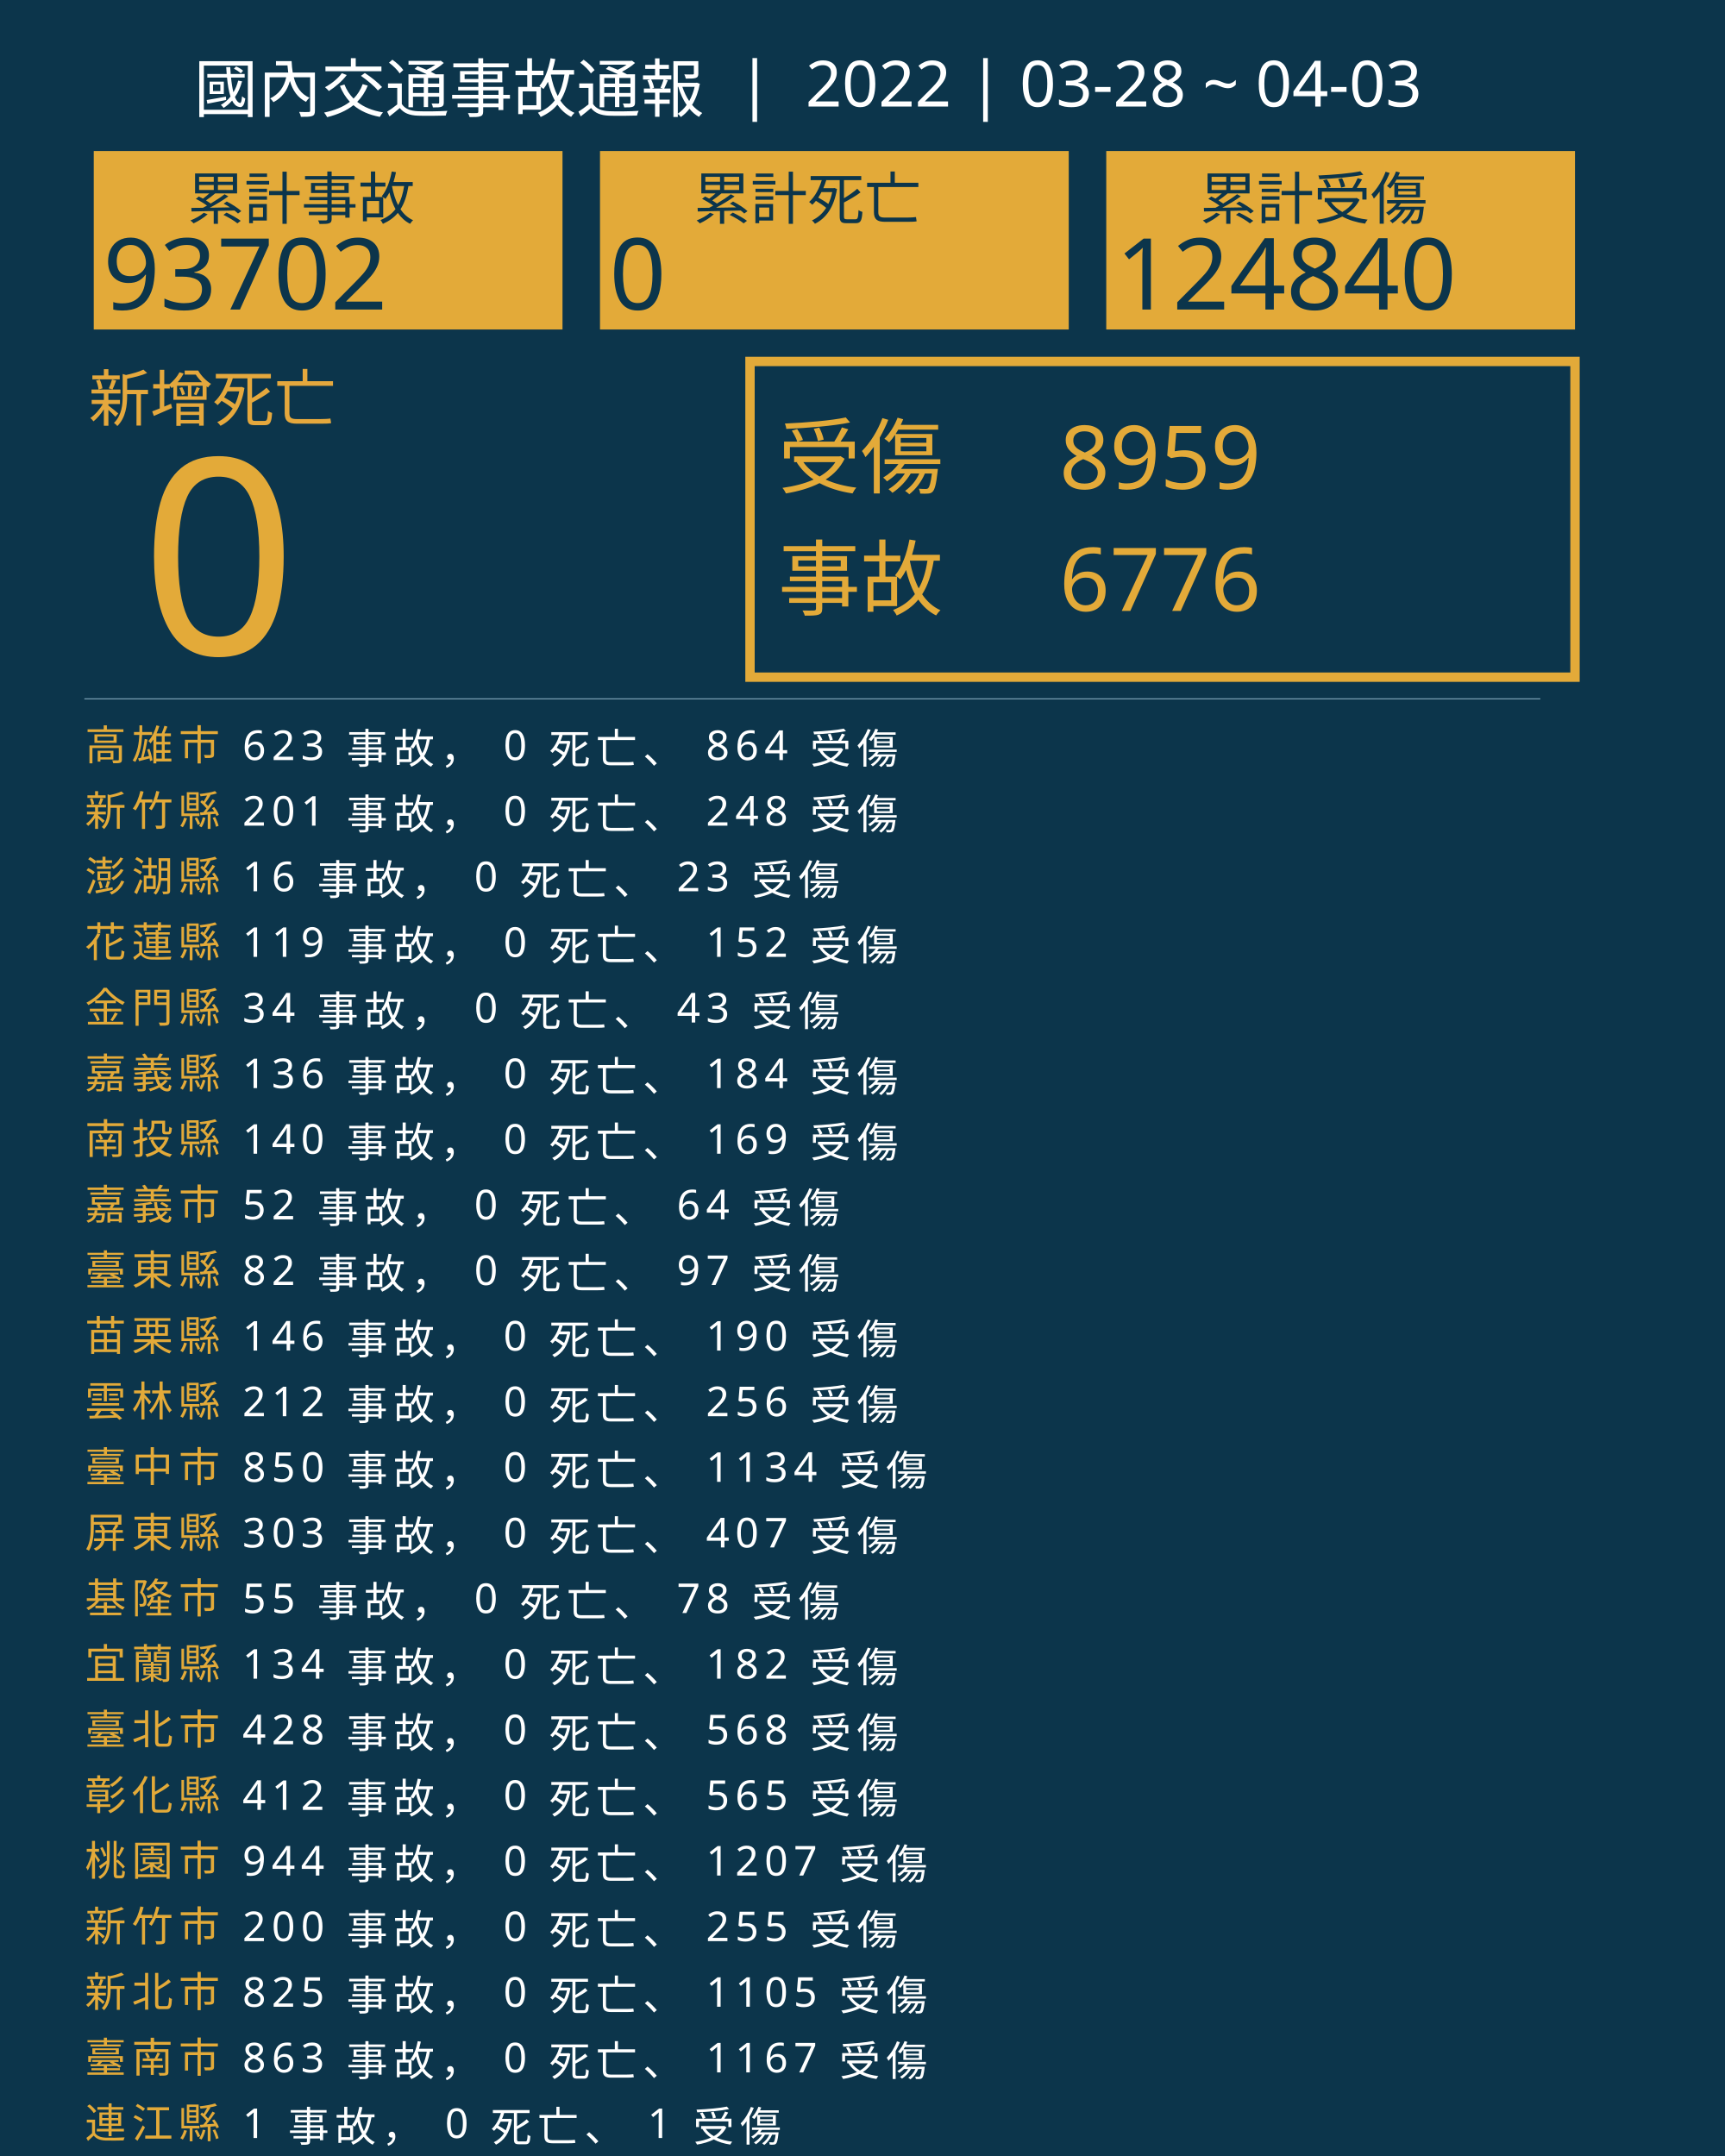
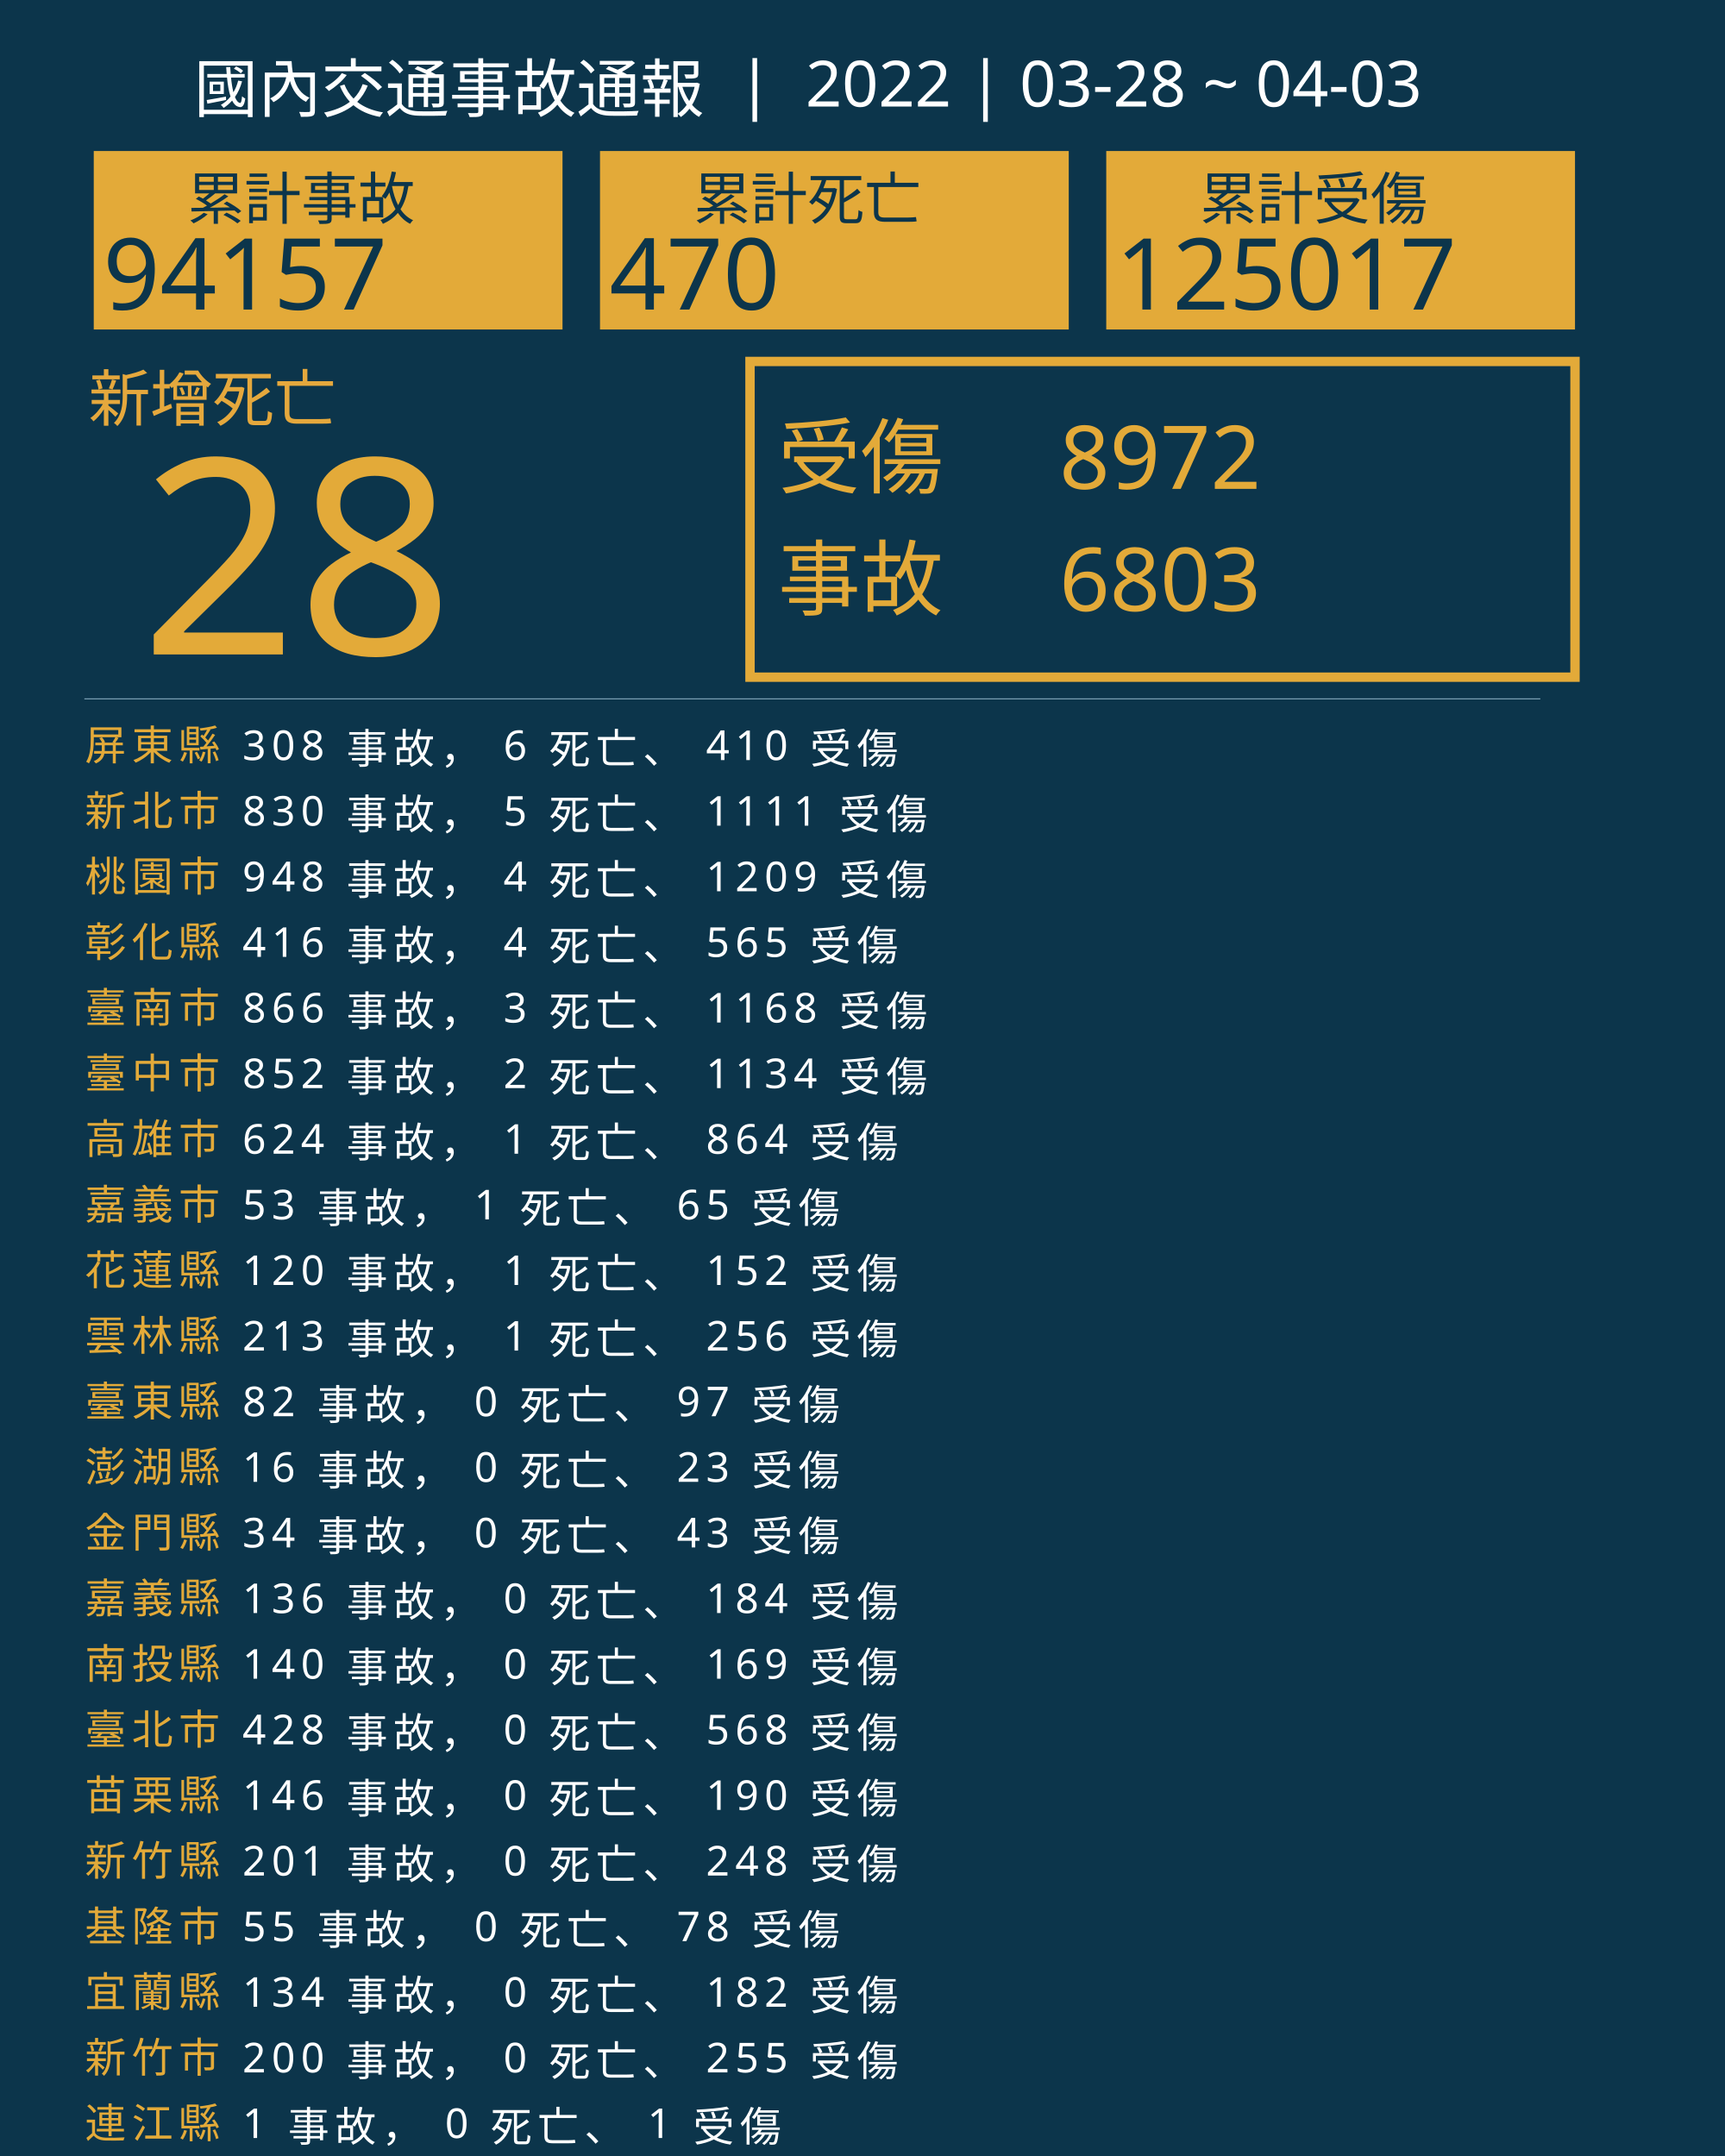
<svg xmlns="http://www.w3.org/2000/svg" version="1.1" id="圖層_1" x="0px" y="0px" viewBox="0 0 1840 2300" style="enable-background:new 0 0 1840 2300;" xml:space="preserve">
  <style type="text/css">
	.st0{fill:#0C354B;}
	.st1{fill:#E5A83D;}
	.st2{font-family:'NotoSansCJKtc-Bold-B5pc-H';}
	.st3{font-size:66px;}
	.st4{fill:#E3AA39;}
	.st5{font-family:'Arial-BoldMT';}
	.st6{font-size:291.776px;}
	.st7{fill:none;stroke:#E3AA39;stroke-miterlimit:10;stroke-width:10;}
	.st8{font-family:'NotoSansCJKtc-Light-B5pc-H';}
	.st9{font-size:88px;}
	.st10{font-family:'NotoSansCJKtc-Medium-B5pc-H';}
	.st11{font-size:94px;}
	.st12{fill:none;stroke:#8AAFC1;stroke-miterlimit:10;}
	.st13{font-size:60.649px;}
	.st14{font-size:106px;}
	.st15{fill:none;}
	.st16{font-size:44px;}
	.st17{letter-spacing:6;}
	.st18{fill:#FFFFFF;}
	.st19{letter-spacing:1;}
	.st20{font-size:68px;}
</style>
  <rect class="st0" width="1840" height="2300" />
  <text transform="matrix(1 0 0 1 94.5001 449.017)" class="st1 st2 st3">新增死亡</text>
  <g>
-     <text transform="matrix(1 0 0 1 150 698.1412)" class="st4 st5 st6">0</text>
+     <text transform="matrix(1 0 0 1 150 698.1412)" class="st4 st5 st6">28</text>
  </g>
  <g>
    <rect x="800" y="385.6" class="st7" width="880" height="336.8" />
    <g>
      <text transform="matrix(1 0 0 1 830 519.593)" class="st4 st8 st9">受傷</text>
-       <text transform="matrix(1 0 0 1 1130 521.5084)" class="st4 st10 st11">8959</text>
-       <text transform="matrix(1 0 0 1 1130 651.7274)" class="st4 st10 st11">6776</text>
+       <text transform="matrix(1 0 0 1 1130 521.5084)" class="st4 st10 st11">8972</text>
+       <text transform="matrix(1 0 0 1 1130 651.7274)" class="st4 st10 st11">6803</text>
      <text transform="matrix(1 0 0 1 830 649.4965)" class="st4 st8 st9">事故</text>
    </g>
  </g>
  <line class="st12" x1="90" y1="745.5" x2="1643" y2="745.5" />
  <g>
    <g>
      <rect x="100" y="161.1" class="st4" width="500" height="190.4" />
      <g>
        <text transform="matrix(1 0 0 1 200 233.9079)" class="st0 st10 st13">累計事故</text>
        <g>
-           <text transform="matrix(1 0 0 1 110 330.2121)" class="st0 st5 st14">93702</text>
+           <text transform="matrix(1 0 0 1 110 330.2121)" class="st0 st5 st14">94157</text>
        </g>
      </g>
    </g>
    <g>
      <rect x="640" y="161.1" class="st4" width="500" height="190.4" />
      <g>
        <text transform="matrix(1 0 0 1 740 233.908)" class="st0 st10 st13">累計死亡</text>
        <g>
-           <text transform="matrix(1 0 0 1 650 330.2122)" class="st0 st5 st14">0</text>
+           <text transform="matrix(1 0 0 1 650 330.2122)" class="st0 st5 st14">470</text>
        </g>
      </g>
    </g>
    <g>
      <rect x="1180" y="161.1" class="st4" width="500" height="190.4" />
      <g>
        <text transform="matrix(1 0 0 1 1280 233.908)" class="st0 st10 st13">累計受傷</text>
        <g>
-           <text transform="matrix(1 0 0 1 1190 330.2122)" class="st0 st5 st14">124840</text>
+           <text transform="matrix(1 0 0 1 1190 330.2122)" class="st0 st5 st14">125017</text>
        </g>
      </g>
    </g>
  </g>
  <rect x="90.6" y="772.1" class="st15" width="1141.8" height="314.8" />
  <text transform="matrix(1 0 0 1 90.5591 810.7965)">
-     <tspan x="0" y="0" class="st4 st10 st16 st17">高雄市</tspan>
-     <tspan x="150.6" y="0" class="st18 st10 st16 st17"> 623 事故， 0 死亡、 864 受傷</tspan>
-     <tspan x="0" y="70" class="st4 st10 st16 st17">新竹縣</tspan>
-     <tspan x="150.6" y="70" class="st18 st10 st16 st17"> 201 事故， 0 死亡、 248 受傷</tspan>
-     <tspan x="0" y="140" class="st4 st10 st16 st17">澎湖縣</tspan>
-     <tspan x="150.6" y="140" class="st18 st10 st16 st17"> 16 事故， 0 死亡、 23 受傷</tspan>
-     <tspan x="0" y="210" class="st4 st10 st16 st17">花蓮縣</tspan>
-     <tspan x="150.6" y="210" class="st18 st10 st16 st17"> 119 事故， 0 死亡、 152 受傷</tspan>
-     <tspan x="0" y="280" class="st4 st10 st16 st17">金門縣</tspan>
-     <tspan x="150.6" y="280" class="st18 st10 st16 st17"> 34 事故， 0 死亡、 43 受傷</tspan>
-     <tspan x="0" y="350" class="st4 st10 st16 st17">嘉義縣</tspan>
-     <tspan x="150.6" y="350" class="st18 st10 st16 st17"> 136 事故， 0 死亡、 184 受傷</tspan>
-     <tspan x="0" y="420" class="st4 st10 st16 st17">南投縣</tspan>
-     <tspan x="150.6" y="420" class="st18 st10 st16 st17"> 140 事故， 0 死亡、 169 受傷</tspan>
+     <tspan x="0" y="0" class="st4 st10 st16 st17">屏東縣</tspan>
+     <tspan x="150.6" y="0" class="st18 st10 st16 st17"> 308 事故， 6 死亡、 410 受傷</tspan>
+     <tspan x="0" y="70" class="st4 st10 st16 st17">新北市</tspan>
+     <tspan x="150.6" y="70" class="st18 st10 st16 st17"> 830 事故， 5 死亡、 1111 受傷</tspan>
+     <tspan x="0" y="140" class="st4 st10 st16 st17">桃園市</tspan>
+     <tspan x="150.6" y="140" class="st18 st10 st16 st17"> 948 事故， 4 死亡、 1209 受傷</tspan>
+     <tspan x="0" y="210" class="st4 st10 st16 st17">彰化縣</tspan>
+     <tspan x="150.6" y="210" class="st18 st10 st16 st17"> 416 事故， 4 死亡、 565 受傷</tspan>
+     <tspan x="0" y="280" class="st4 st10 st16 st17">臺南市</tspan>
+     <tspan x="150.6" y="280" class="st18 st10 st16 st17"> 866 事故， 3 死亡、 1168 受傷</tspan>
+     <tspan x="0" y="350" class="st4 st10 st16 st17">臺中市</tspan>
+     <tspan x="150.6" y="350" class="st18 st10 st16 st17"> 852 事故， 2 死亡、 1134 受傷</tspan>
+     <tspan x="0" y="420" class="st4 st10 st16 st17">高雄市</tspan>
+     <tspan x="150.6" y="420" class="st18 st10 st16 st17"> 624 事故， 1 死亡、 864 受傷</tspan>
    <tspan x="0" y="490" class="st4 st10 st16 st17">嘉義市</tspan>
-     <tspan x="150.6" y="490" class="st18 st10 st16 st17"> 52 事故， 0 死亡、 64 受傷</tspan>
-     <tspan x="0" y="560" class="st4 st10 st16 st17">臺東縣</tspan>
-     <tspan x="150.6" y="560" class="st18 st10 st16 st17"> 82 事故， 0 死亡、 97 受傷</tspan>
-     <tspan x="0" y="630" class="st4 st10 st16 st17">苗栗縣</tspan>
-     <tspan x="150.6" y="630" class="st18 st10 st16 st17"> 146 事故， 0 死亡、 190 受傷</tspan>
-     <tspan x="0" y="700" class="st4 st10 st16 st17">雲林縣</tspan>
-     <tspan x="150.6" y="700" class="st18 st10 st16 st17"> 212 事故， 0 死亡、 256 受傷</tspan>
-     <tspan x="0" y="770" class="st4 st10 st16 st17">臺中市</tspan>
-     <tspan x="150.6" y="770" class="st18 st10 st16 st17"> 850 事故， 0 死亡、 1134 受傷</tspan>
-     <tspan x="0" y="840" class="st4 st10 st16 st17">屏東縣</tspan>
-     <tspan x="150.6" y="840" class="st18 st10 st16 st17"> 303 事故， 0 死亡、 407 受傷</tspan>
-     <tspan x="0" y="910" class="st4 st10 st16 st17">基隆市</tspan>
-     <tspan x="150.6" y="910" class="st18 st10 st16 st17"> 55 事故， 0 死亡、 78 受傷</tspan>
-     <tspan x="0" y="980" class="st4 st10 st16 st17">宜蘭縣</tspan>
-     <tspan x="150.6" y="980" class="st18 st10 st16 st17"> 134 事故， 0 死亡、 182 受傷</tspan>
+     <tspan x="150.6" y="490" class="st18 st10 st16 st17"> 53 事故， 1 死亡、 65 受傷</tspan>
+     <tspan x="0" y="560" class="st4 st10 st16 st17">花蓮縣</tspan>
+     <tspan x="150.6" y="560" class="st18 st10 st16 st17"> 120 事故， 1 死亡、 152 受傷</tspan>
+     <tspan x="0" y="630" class="st4 st10 st16 st17">雲林縣</tspan>
+     <tspan x="150.6" y="630" class="st18 st10 st16 st17"> 213 事故， 1 死亡、 256 受傷</tspan>
+     <tspan x="0" y="700" class="st4 st10 st16 st17">臺東縣</tspan>
+     <tspan x="150.6" y="700" class="st18 st10 st16 st17"> 82 事故， 0 死亡、 97 受傷</tspan>
+     <tspan x="0" y="770" class="st4 st10 st16 st17">澎湖縣</tspan>
+     <tspan x="150.6" y="770" class="st18 st10 st16 st17"> 16 事故， 0 死亡、 23 受傷</tspan>
+     <tspan x="0" y="840" class="st4 st10 st16 st17">金門縣</tspan>
+     <tspan x="150.6" y="840" class="st18 st10 st16 st17"> 34 事故， 0 死亡、 43 受傷</tspan>
+     <tspan x="0" y="910" class="st4 st10 st16 st17">嘉義縣</tspan>
+     <tspan x="150.6" y="910" class="st18 st10 st16 st17"> 136 事故， 0 死亡、 184 受傷</tspan>
+     <tspan x="0" y="980" class="st4 st10 st16 st17">南投縣</tspan>
+     <tspan x="150.6" y="980" class="st18 st10 st16 st17"> 140 事故， 0 死亡、 169 受傷</tspan>
    <tspan x="0" y="1050" class="st4 st10 st16 st17">臺北市</tspan>
    <tspan x="150.6" y="1050" class="st18 st10 st16 st17"> 428 事故， 0 死亡、 568 受傷</tspan>
-     <tspan x="0" y="1120" class="st4 st10 st16 st17">彰化縣</tspan>
-     <tspan x="150.6" y="1120" class="st18 st10 st16 st17"> 412 事故， 0 死亡、 565 受傷</tspan>
-     <tspan x="0" y="1190" class="st4 st10 st16 st17">桃園市</tspan>
-     <tspan x="150.6" y="1190" class="st18 st10 st16 st17"> 944 事故， 0 死亡、 1207 受傷</tspan>
-     <tspan x="0" y="1260" class="st4 st10 st16 st17">新竹市</tspan>
-     <tspan x="150.6" y="1260" class="st18 st10 st16 st17"> 200 事故， 0 死亡、 255 受傷</tspan>
-     <tspan x="0" y="1330" class="st4 st10 st16 st17">新北市</tspan>
-     <tspan x="150.6" y="1330" class="st18 st10 st16 st17"> 825 事故， 0 死亡、 1105 受傷</tspan>
-     <tspan x="0" y="1400" class="st4 st10 st16 st17">臺南市</tspan>
-     <tspan x="150.6" y="1400" class="st18 st10 st16 st17"> 863 事故， 0 死亡、 1167 受傷</tspan>
+     <tspan x="0" y="1120" class="st4 st10 st16 st17">苗栗縣</tspan>
+     <tspan x="150.6" y="1120" class="st18 st10 st16 st17"> 146 事故， 0 死亡、 190 受傷</tspan>
+     <tspan x="0" y="1190" class="st4 st10 st16 st17">新竹縣</tspan>
+     <tspan x="150.6" y="1190" class="st18 st10 st16 st17"> 201 事故， 0 死亡、 248 受傷</tspan>
+     <tspan x="0" y="1260" class="st4 st10 st16 st17">基隆市</tspan>
+     <tspan x="150.6" y="1260" class="st18 st10 st16 st17"> 55 事故， 0 死亡、 78 受傷</tspan>
+     <tspan x="0" y="1330" class="st4 st10 st16 st17">宜蘭縣</tspan>
+     <tspan x="150.6" y="1330" class="st18 st10 st16 st17"> 134 事故， 0 死亡、 182 受傷</tspan>
+     <tspan x="0" y="1400" class="st4 st10 st16 st17">新竹市</tspan>
+     <tspan x="150.6" y="1400" class="st18 st10 st16 st17"> 200 事故， 0 死亡、 255 受傷</tspan>
    <tspan x="0" y="1470" class="st4 st10 st16 st17">連江縣</tspan>
    <tspan x="150.6" y="1470" class="st18 st10 st16 st17"> 1 事故， 0 死亡、 1 受傷</tspan>
  </text>
  <text transform="matrix(1 0 0 1 207 119.2712)" class="st18 st8 st20">國內交通事故通報  |  2022 | 03-28 ~ 04-03</text>
</svg>
